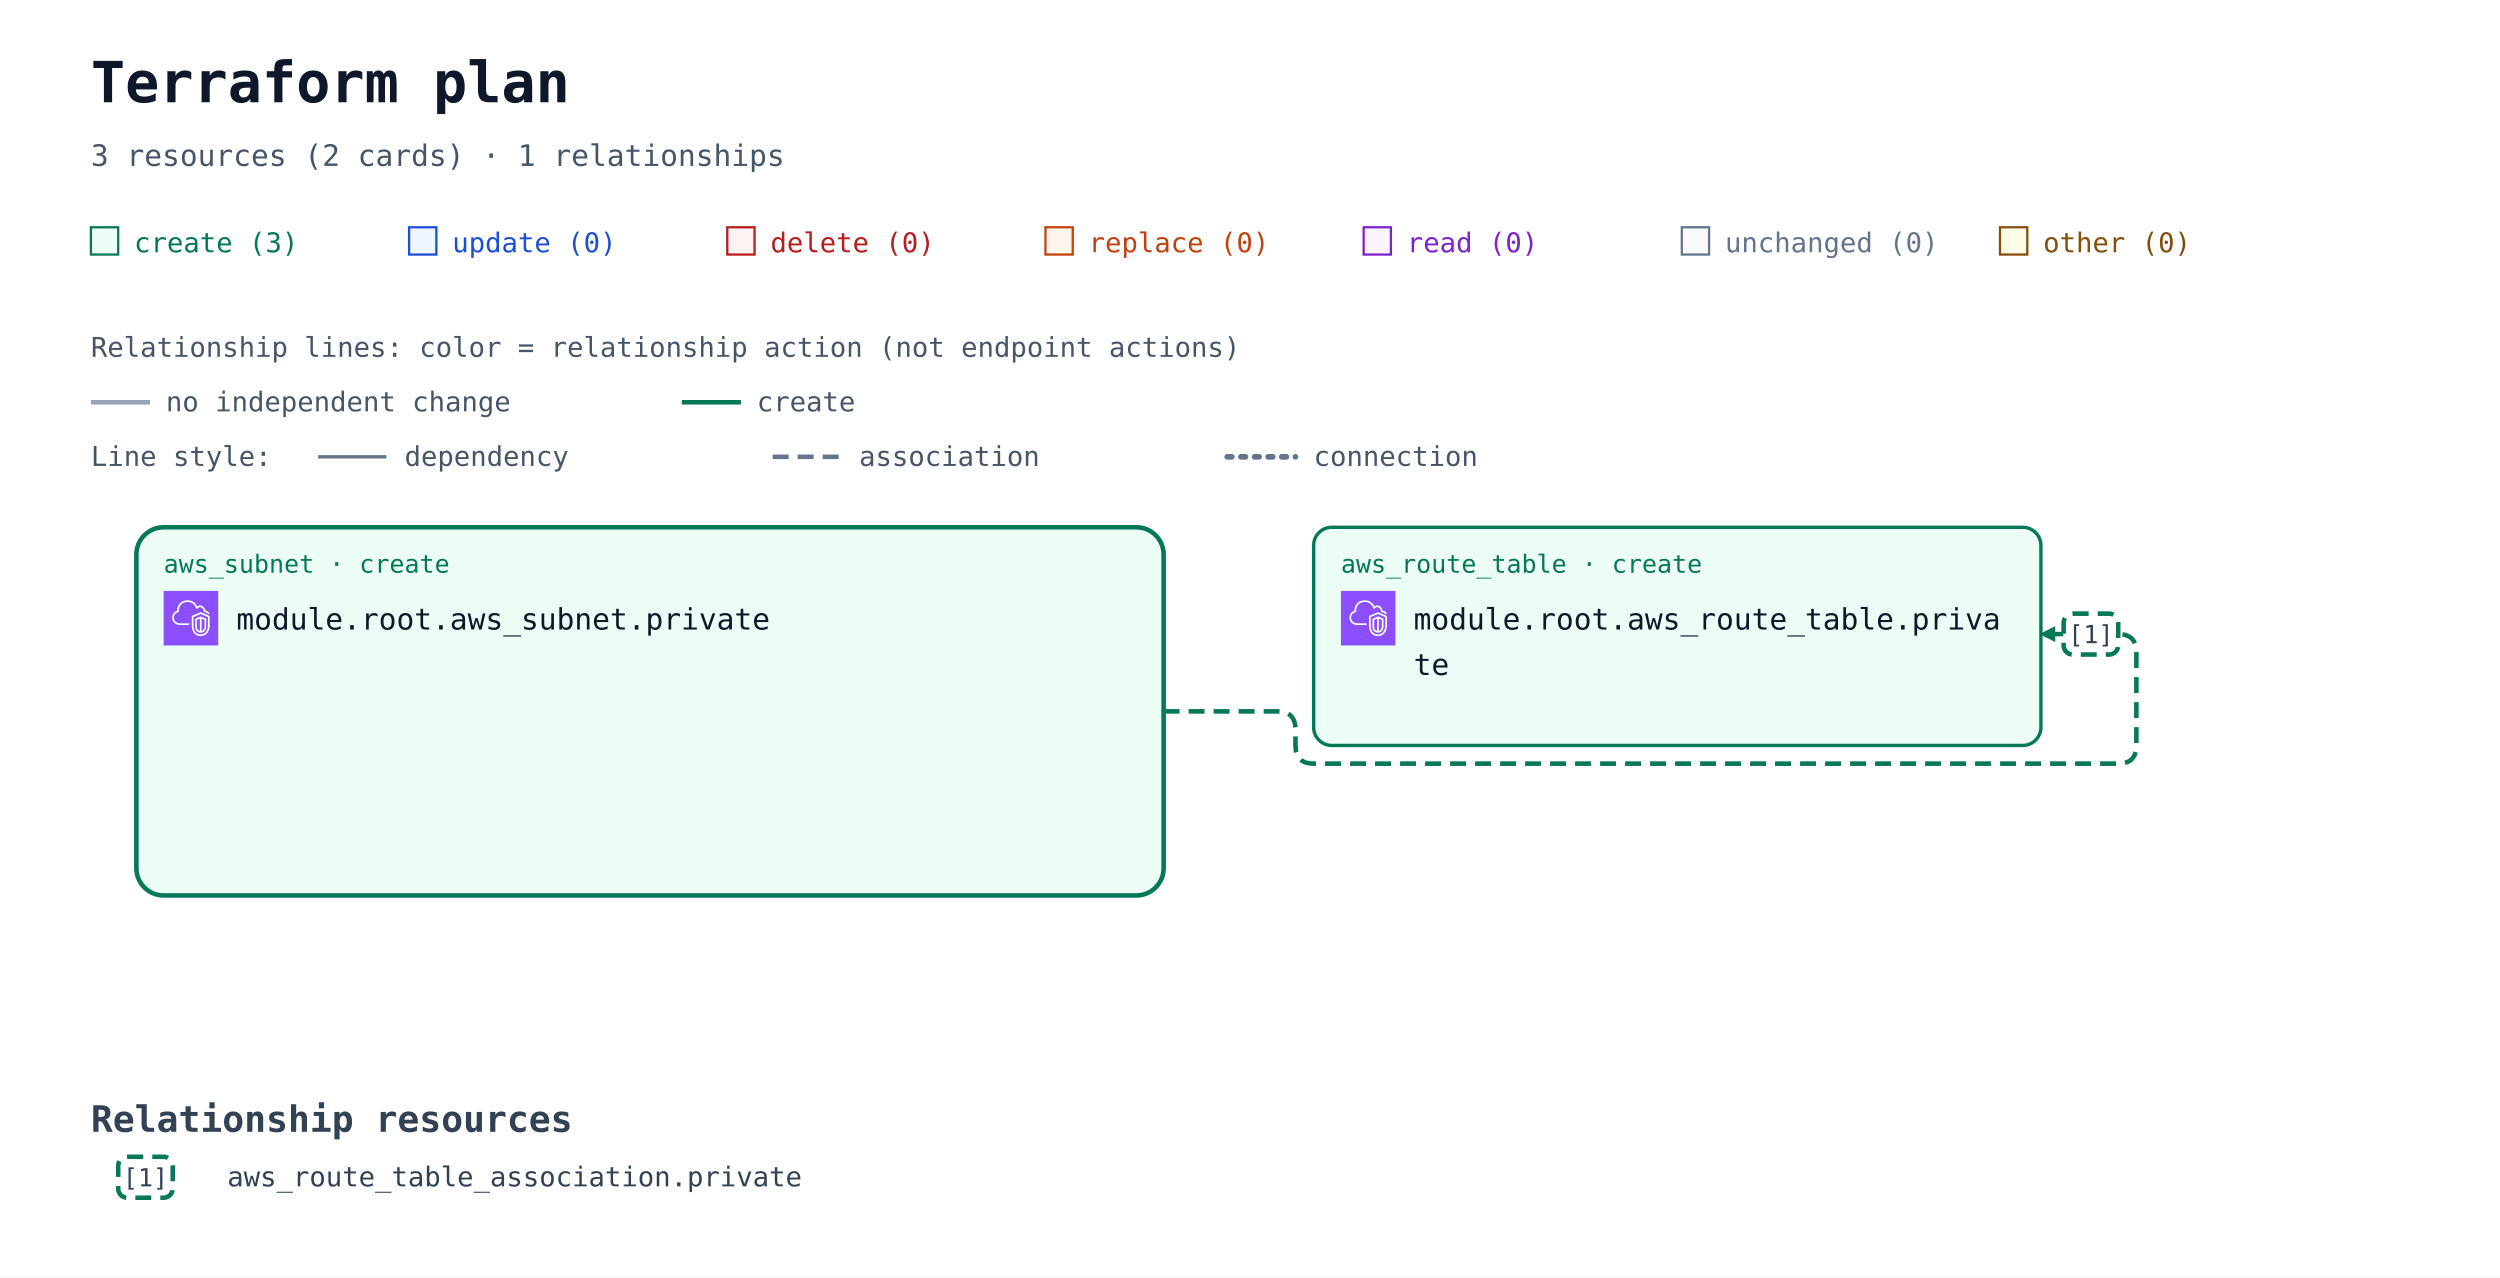
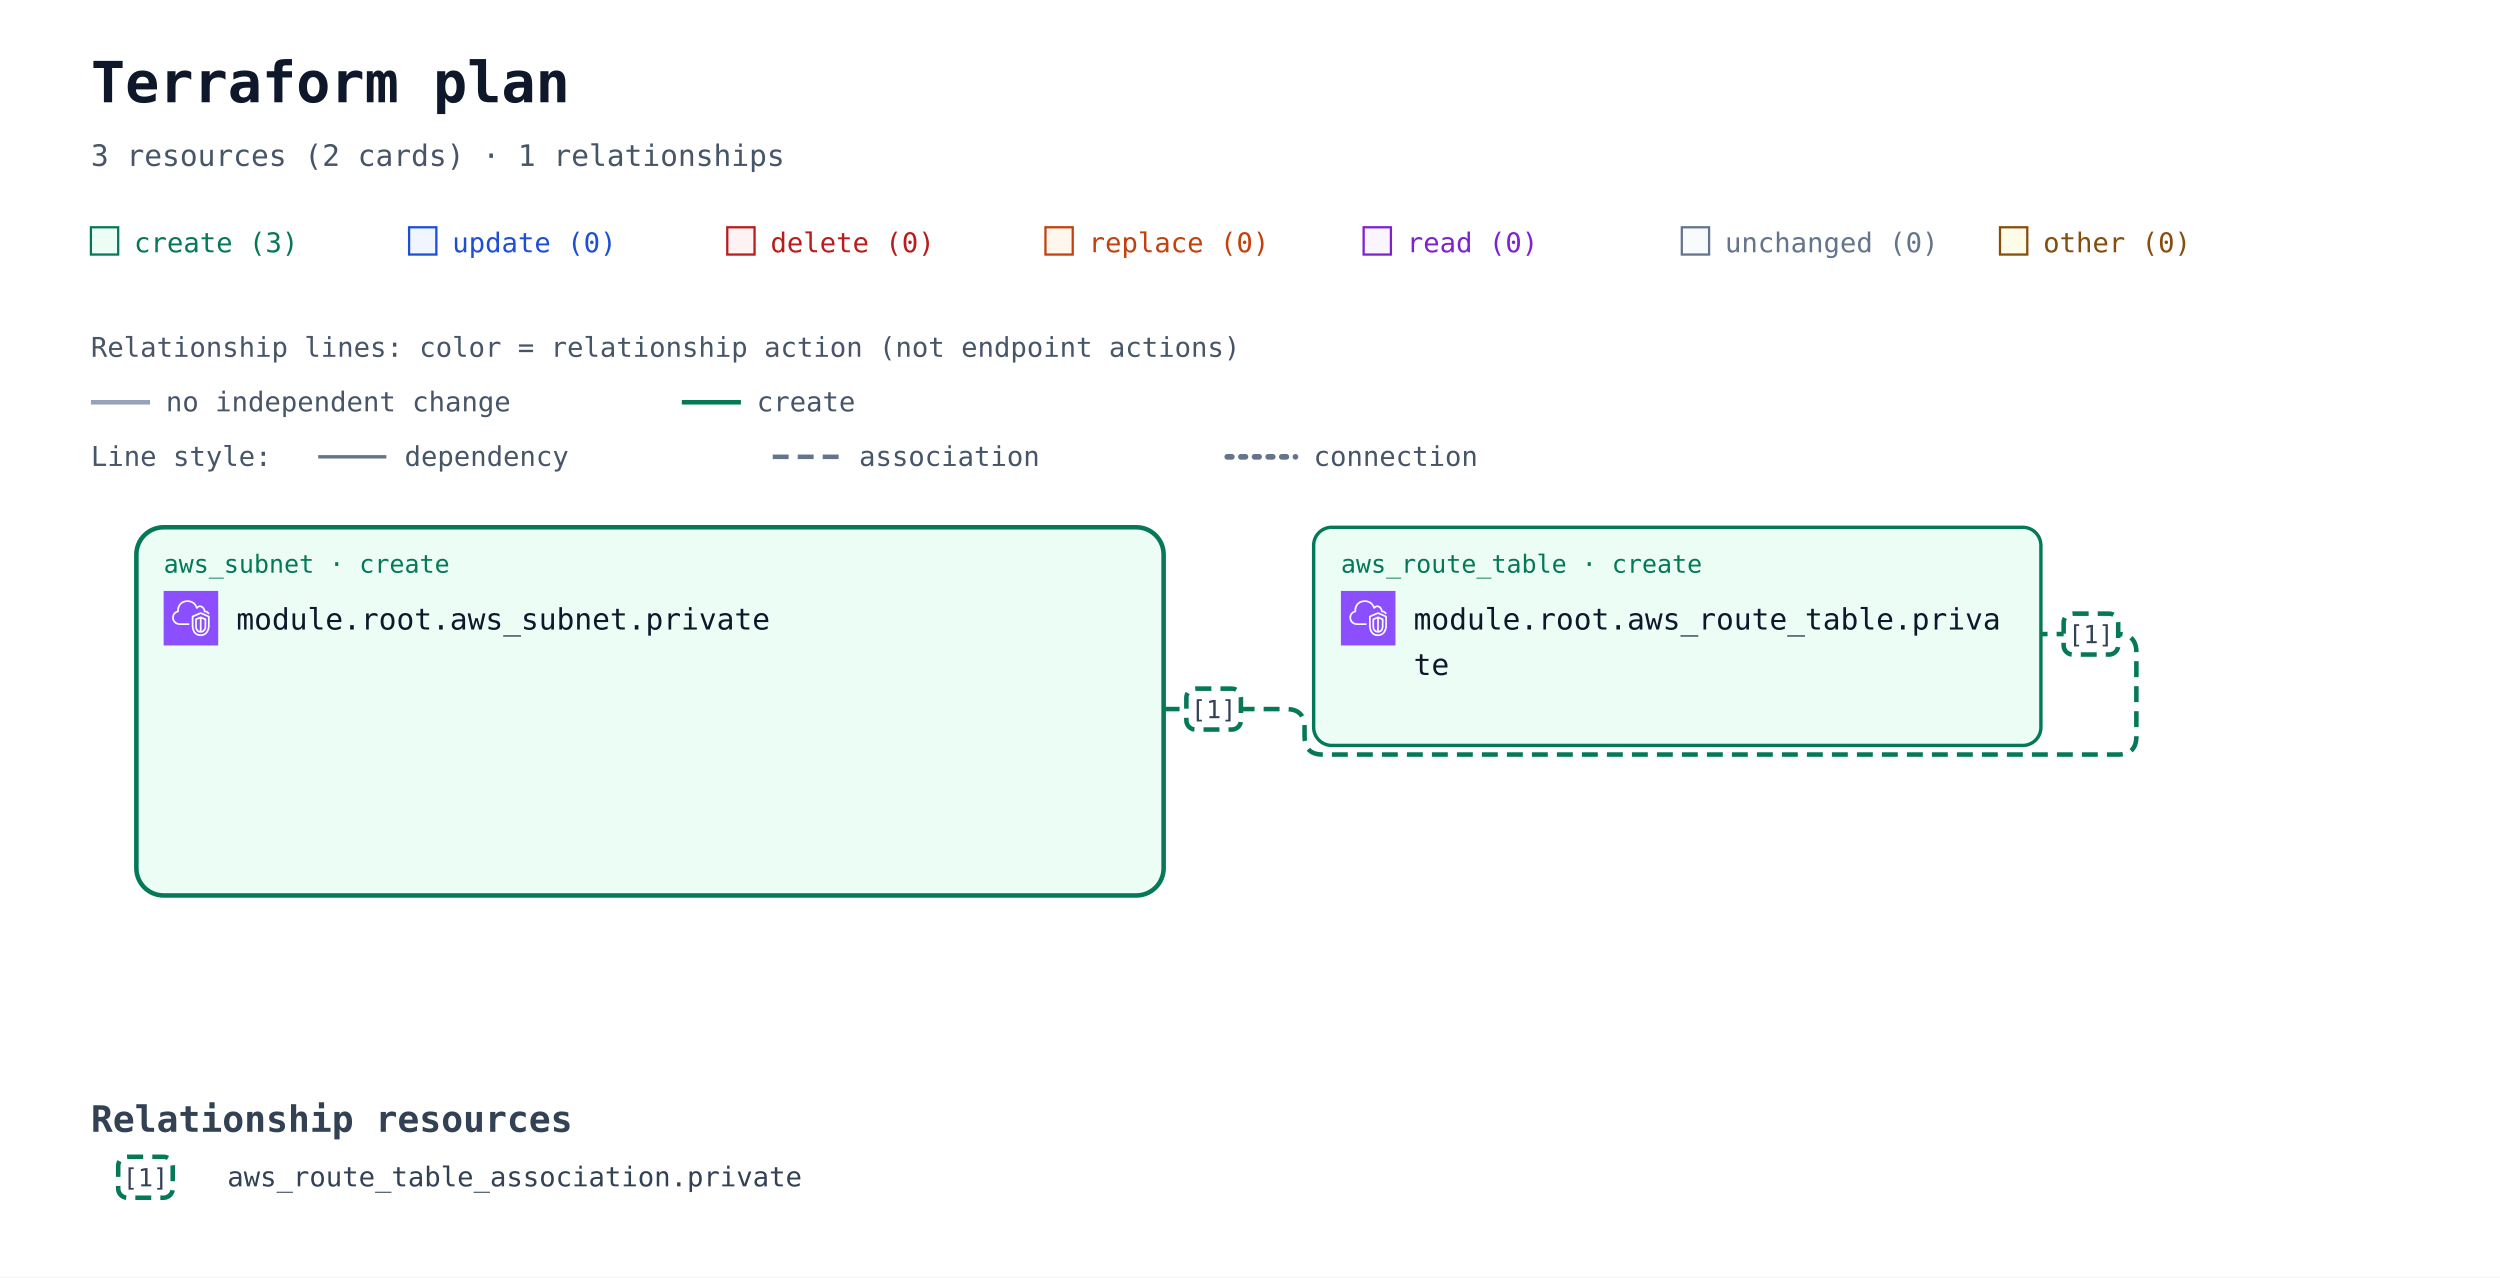
<svg xmlns="http://www.w3.org/2000/svg" width="1100" height="562" viewBox="0 0 1100 562" role="img" aria-labelledby="title description">
  <defs>
    <marker id="arrow" viewBox="0 0 10 10" refX="9" refY="5" markerWidth="7" markerHeight="7" markerUnits="userSpaceOnUse" orient="auto-start-reverse">
      <path d="M 0 0 L 10 5 L 0 10 z" fill="#94a3b8" />
    </marker>
    <marker id="arrow-create" viewBox="0 0 10 10" refX="9" refY="5" markerWidth="7" markerHeight="7" markerUnits="userSpaceOnUse" orient="auto-start-reverse">
      <path d="M 0 0 L 10 5 L 0 10 z" fill="#047857" />
    </marker>
    <symbol id="planorama-icon-aws-vpc" viewBox="0 0 64 64">
      <g>
        <g id="planorama-icon-aws-vpc-local-49636f6e2d4172636869746563747572652f34382f417263685f416d617a6f6e2d5669727475616c2d507269766174652d436c6f75645f3438" stroke="none" stroke-width="1" fill="none" fill-rule="evenodd">
          <g id="planorama-icon-aws-vpc-local-49636f6e2d4172636869746563747572652d42472f34382f4e6574776f726b696e672d436f6e74656e742d44656c6976657279" fill="#8C4FFF">
            <rect id="planorama-icon-aws-vpc-local-52656374616e676c65" x="0" y="0" width="64" height="64" />
          </g>
          <path d="M48,33.977 L44.499,32.508 L44.499,46.878 C47.906,46.147 47.998,42.181 48,41.995 L48,33.977 Z M42.499,46.923 L42.499,32.508 L39,33.977 L39,42.004 C39.008,42.466 39.183,46.339 42.499,46.923 L42.499,46.923 Z M43.112,30.082 C43.358,29.977 43.638,29.978 43.886,30.081 L49.387,32.39 C49.759,32.546 50,32.909 50,33.312 L50,42.004 C49.978,44.431 48.562,49.004 43.37,49.004 C38.393,49.004 37.026,44.432 37,42.015 L37,33.312 C37,32.909 37.241,32.546 37.613,32.39 L43.112,30.082 Z M52,30.792 L43.492,27.092 L35,30.668 L35,41.025 C34.999,41.09 34.963,46.009 37.807,48.894 C39.187,50.294 41.059,51.004 43.37,51.004 C51.808,51.004 51.996,41.425 52,41.018 L52,30.792 Z M54,30.136 L54,41.025 C53.973,45.173 51.716,53.004 43.37,53.004 C40.498,53.004 38.145,52.09 36.373,50.288 C32.941,46.797 32.996,41.243 33,41.008 L33,30.004 C33,29.602 33.241,29.238 33.612,29.082 L43.111,25.082 C43.363,24.976 43.647,24.978 43.897,25.087 L53.398,29.219 C53.764,29.378 54,29.738 54,30.136 L54,30.136 Z M19,38.004 L30,38.004 L30,40.004 L19,40.004 C14.216,40.004 10.271,36.483 10.02,31.988 C10.002,31.813 10,31.599 10,31.385 C10,26.086 13.654,24.038 15.919,23.278 C15.902,23.063 15.891,22.843 15.891,22.626 C15.891,18.039 18.658,13.701 22.621,12.079 C27.58,10.049 33.235,10.937 36.695,14.285 C37.718,15.282 38.604,16.596 39.343,18.206 C40.299,17.422 41.392,17.004 42.523,17.004 C45.234,17.004 48.281,19.296 48.9,23.062 C51.069,23.344 52.936,24.639 53.896,26.582 L52.104,27.469 C51.34,25.925 49.806,25.004 48,25.004 C47.471,25.004 47.033,24.591 47.002,24.063 C46.807,20.762 44.275,19.004 42.523,19.004 C41.55,19.004 40.582,19.574 39.797,20.608 C39.575,20.899 39.215,21.048 38.852,20.993 C38.49,20.938 38.187,20.691 38.062,20.348 C37.327,18.346 36.398,16.789 35.302,15.72 C32.406,12.917 27.615,12.196 23.379,13.93 C19.775,15.405 17.891,19.421 17.891,22.626 C17.891,23.026 17.947,23.503 17.993,23.886 C18.053,24.386 17.73,24.853 17.24,24.975 C15.283,25.459 12,26.937 12,31.385 C12,31.535 11.998,31.685 12.013,31.836 C12.209,35.312 15.276,38.004 19,38.004 L19,38.004 Z" id="planorama-icon-aws-vpc-local-416d617a6f6e2d5669727475616c2d507269766174652d436c6f75645f49636f6e5f34385f5371756964" fill="#FFFFFF" />
        </g>
      </g>
    </symbol>
  </defs>
  <rect width="100%" height="100%" fill="#ffffff" />
  <g font-family="ui-monospace, SFMono-Regular, Consolas, monospace">
    <text x="40" y="45" font-size="25" font-weight="700" fill="#0f172a">Terraform plan</text>
    <text x="40" y="73" font-size="13" fill="#475569">3 resources (2 cards) · 1 relationships</text>
    <rect x="40" y="100" width="12" height="12" fill="#ecfdf5" stroke="#047857" />
    <text x="59" y="111" font-size="12" fill="#047857">create (3)</text>
    <rect x="180" y="100" width="12" height="12" fill="#eff6ff" stroke="#1d4ed8" />
    <text x="199" y="111" font-size="12" fill="#1d4ed8">update (0)</text>
    <rect x="320" y="100" width="12" height="12" fill="#fef2f2" stroke="#b91c1c" />
    <text x="339" y="111" font-size="12" fill="#b91c1c">delete (0)</text>
    <rect x="460" y="100" width="12" height="12" fill="#fff7ed" stroke="#c2410c" />
    <text x="479" y="111" font-size="12" fill="#c2410c">replace (0)</text>
    <rect x="600" y="100" width="12" height="12" fill="#faf5ff" stroke="#7e22ce" />
    <text x="619" y="111" font-size="12" fill="#7e22ce">read (0)</text>
    <rect x="740" y="100" width="12" height="12" fill="#f8fafc" stroke="#64748b" />
    <text x="759" y="111" font-size="12" fill="#64748b">unchanged (0)</text>
    <rect x="880" y="100" width="12" height="12" fill="#fefce8" stroke="#854d0e" />
    <text x="899" y="111" font-size="12" fill="#854d0e">other (0)</text>
    <g id="relationship-legend" font-size="12" fill="#475569">
      <text x="40" y="157">Relationship lines: color = relationship action (not endpoint actions)</text>
      <path d="M 40 177 H 66" stroke="#94a3b8" stroke-width="2" />
      <text x="73" y="181">no independent change</text>
      <path d="M 300 177 H 326" stroke="#047857" stroke-width="2" />
      <text x="333" y="181">create</text>
      <text x="40" y="205">Line style:</text>
      <path d="M 140 201 H 170" stroke="#64748b" stroke-width="1.5" />
      <text x="178" y="205">dependency</text>
      <path d="M 340 201 H 370" stroke="#64748b" stroke-width="2" stroke-dasharray="7 4" />
      <text x="378" y="205">association</text>
      <path d="M 540 201 H 570" stroke="#64748b" stroke-width="2.5" stroke-dasharray="2 4" stroke-linecap="round" />
      <text x="578" y="205">connection</text>
    </g>
    <g transform="translate(0 72)">
      <g data-container="resource-6177735f7375626e65742e70726976617465-current">
        <rect x="60" y="160" width="452" height="162" rx="12" fill="#ecfdf5" stroke="#047857" stroke-width="2" data-mode="managed" />
      </g>
-       <path d="M 512 241 L 562 241 Q 570 241 570 249 L 570 256 Q 570 264 578 264 L 932 264 Q 940 264 940 256 L 940 215 Q 940 207 932 207 L 898 207 " data-edge-kind="association" data-source="resource-6177735f7375626e65742e70726976617465-current" data-target="resource-6177735f726f7574655f7461626c652e70726976617465-current" fill="none" stroke="#047857" stroke-width="2" stroke-dasharray="7 4" stroke-linejoin="round" marker-end="url(#arrow-create)" />
+       <path d="M 512 240 L 566 240 Q 574 240 574 248 L 574 252 Q 574 260 582 260 L 932 260 Q 940 260 940 252 L 940 215 Q 940 207 932 207 L 898 207 " data-edge-kind="association" data-directionality="undirected" data-source="resource-6177735f7375626e65742e70726976617465-current" data-target="resource-6177735f726f7574655f7461626c652e70726976617465-current" fill="none" stroke="#047857" stroke-width="2" stroke-dasharray="7 4" stroke-linejoin="round" />
      <g id="resource-6177735f726f7574655f7461626c652e70726976617465-current" data-architecture-id="terraform:6177735f726f7574655f7461626c652e70726976617465-current" data-qualified-address="module.root.aws_route_table.private" data-terraform-address="aws_route_table.private">
        <rect x="578" y="160" width="320" height="96" rx="8" fill="#ecfdf5" stroke="#047857" stroke-width="1.5" data-mode="managed" />
        <text x="590" y="180" font-size="11" fill="#047857">aws_route_table · create</text>
        <use href="#planorama-icon-aws-vpc" x="590" y="188" width="24" height="24" aria-hidden="true" />
        <text x="622" y="205" font-size="13" fill="#0f172a">module.root.aws_route_table.priva</text>
        <text x="622" y="225" font-size="13" fill="#0f172a">te</text>
        <text x="590" y="244" font-size="10" fill="#64748b" />
      </g>
      <g id="resource-6177735f7375626e65742e70726976617465-current" data-architecture-id="terraform:6177735f7375626e65742e70726976617465-current" data-qualified-address="module.root.aws_subnet.private" data-terraform-address="aws_subnet.private">
        <text x="72" y="180" font-size="11" fill="#047857">aws_subnet · create</text>
        <use href="#planorama-icon-aws-vpc" x="72" y="188" width="24" height="24" aria-hidden="true" />
        <text x="104" y="205" font-size="13" fill="#0f172a">module.root.aws_subnet.private</text>
        <text x="72" y="244" font-size="10" fill="#64748b" />
      </g>
      <g data-relationship-marker="1">
        <rect x="908" y="198" width="24" height="18" rx="4" fill="#ffffff" stroke="#047857" stroke-width="2" stroke-dasharray="7 4" />
        <text x="920" y="211" text-anchor="middle" font-size="11" fill="#334155">[1]</text>
      </g>
+       <g data-relationship-marker="1">
+         <rect x="522" y="231" width="24" height="18" rx="4" fill="#ffffff" stroke="#047857" stroke-width="2" stroke-dasharray="7 4" />
+         <text x="534" y="244" text-anchor="middle" font-size="11" fill="#334155">[1]</text>
+       </g>
      <g data-relationship-index="true">
        <text x="40" y="426" font-size="16" font-weight="700" fill="#334155">Relationship resources</text>
        <g data-relationship-entry="1">
          <rect x="52" y="437" width="24" height="18" rx="4" fill="#ffffff" stroke="#047857" stroke-width="2" stroke-dasharray="7 4" />
          <text x="64" y="450" text-anchor="middle" font-size="11" fill="#334155">[1]</text>
          <text data-source-address="aws_route_table_association.private" font-size="12" fill="#334155">
            <tspan x="100" y="450" xml:space="preserve">aws_route_table_association.private</tspan>
          </text>
        </g>
      </g>
    </g>
  </g>
</svg>
